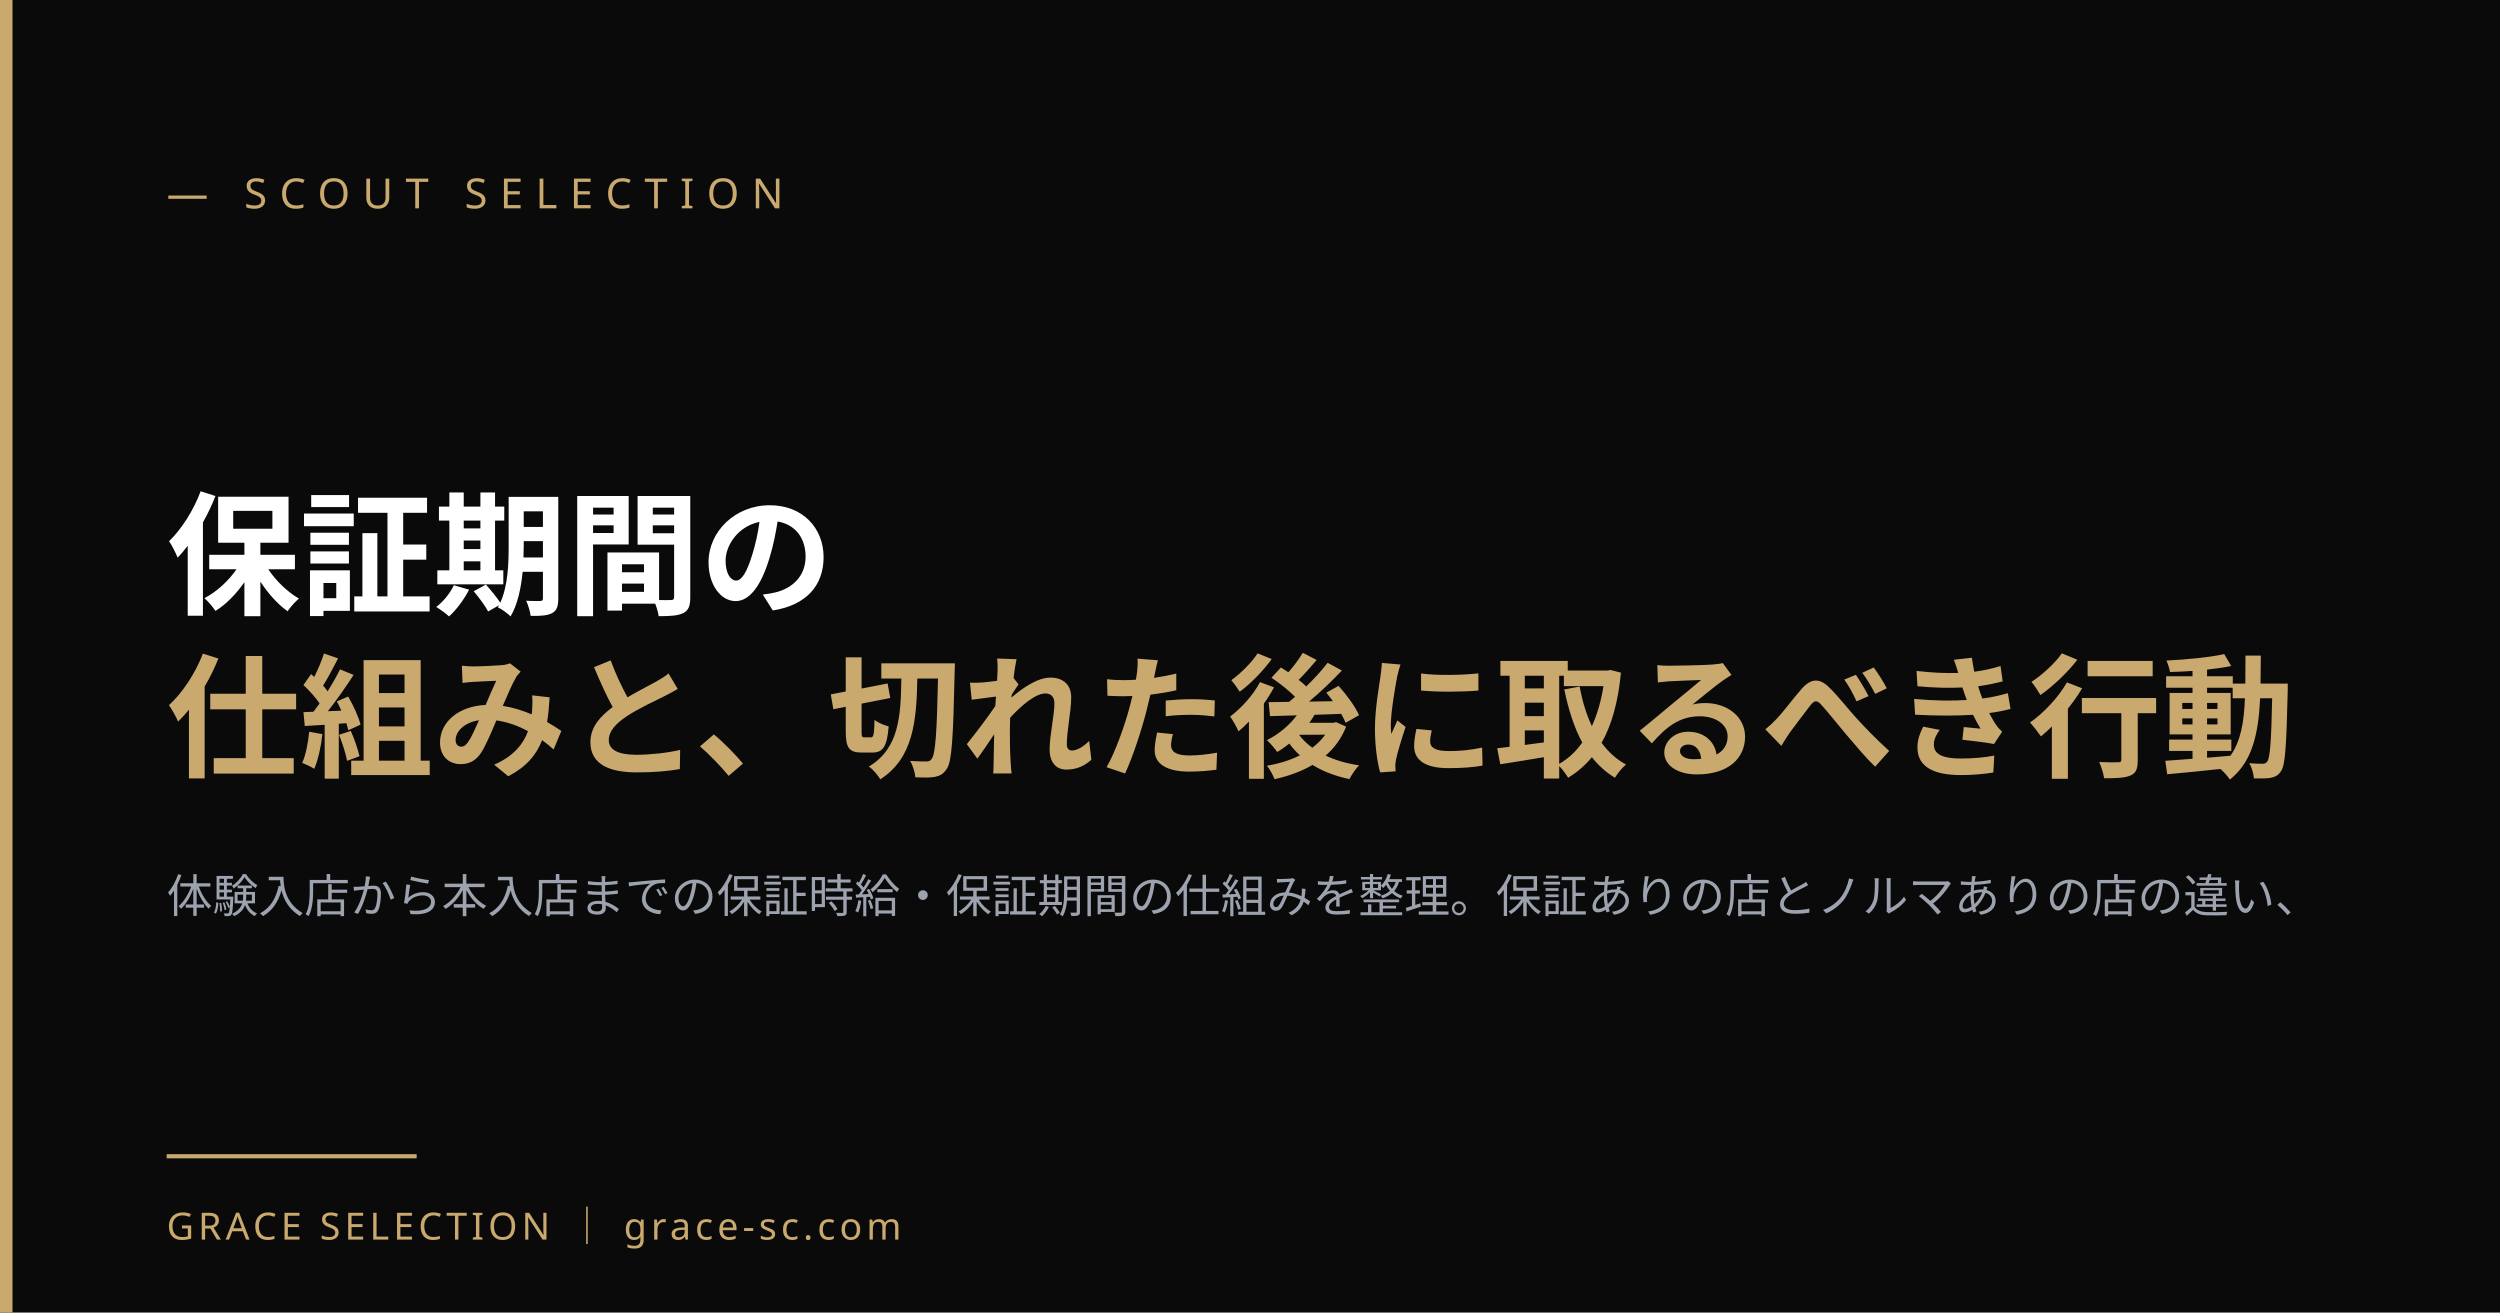
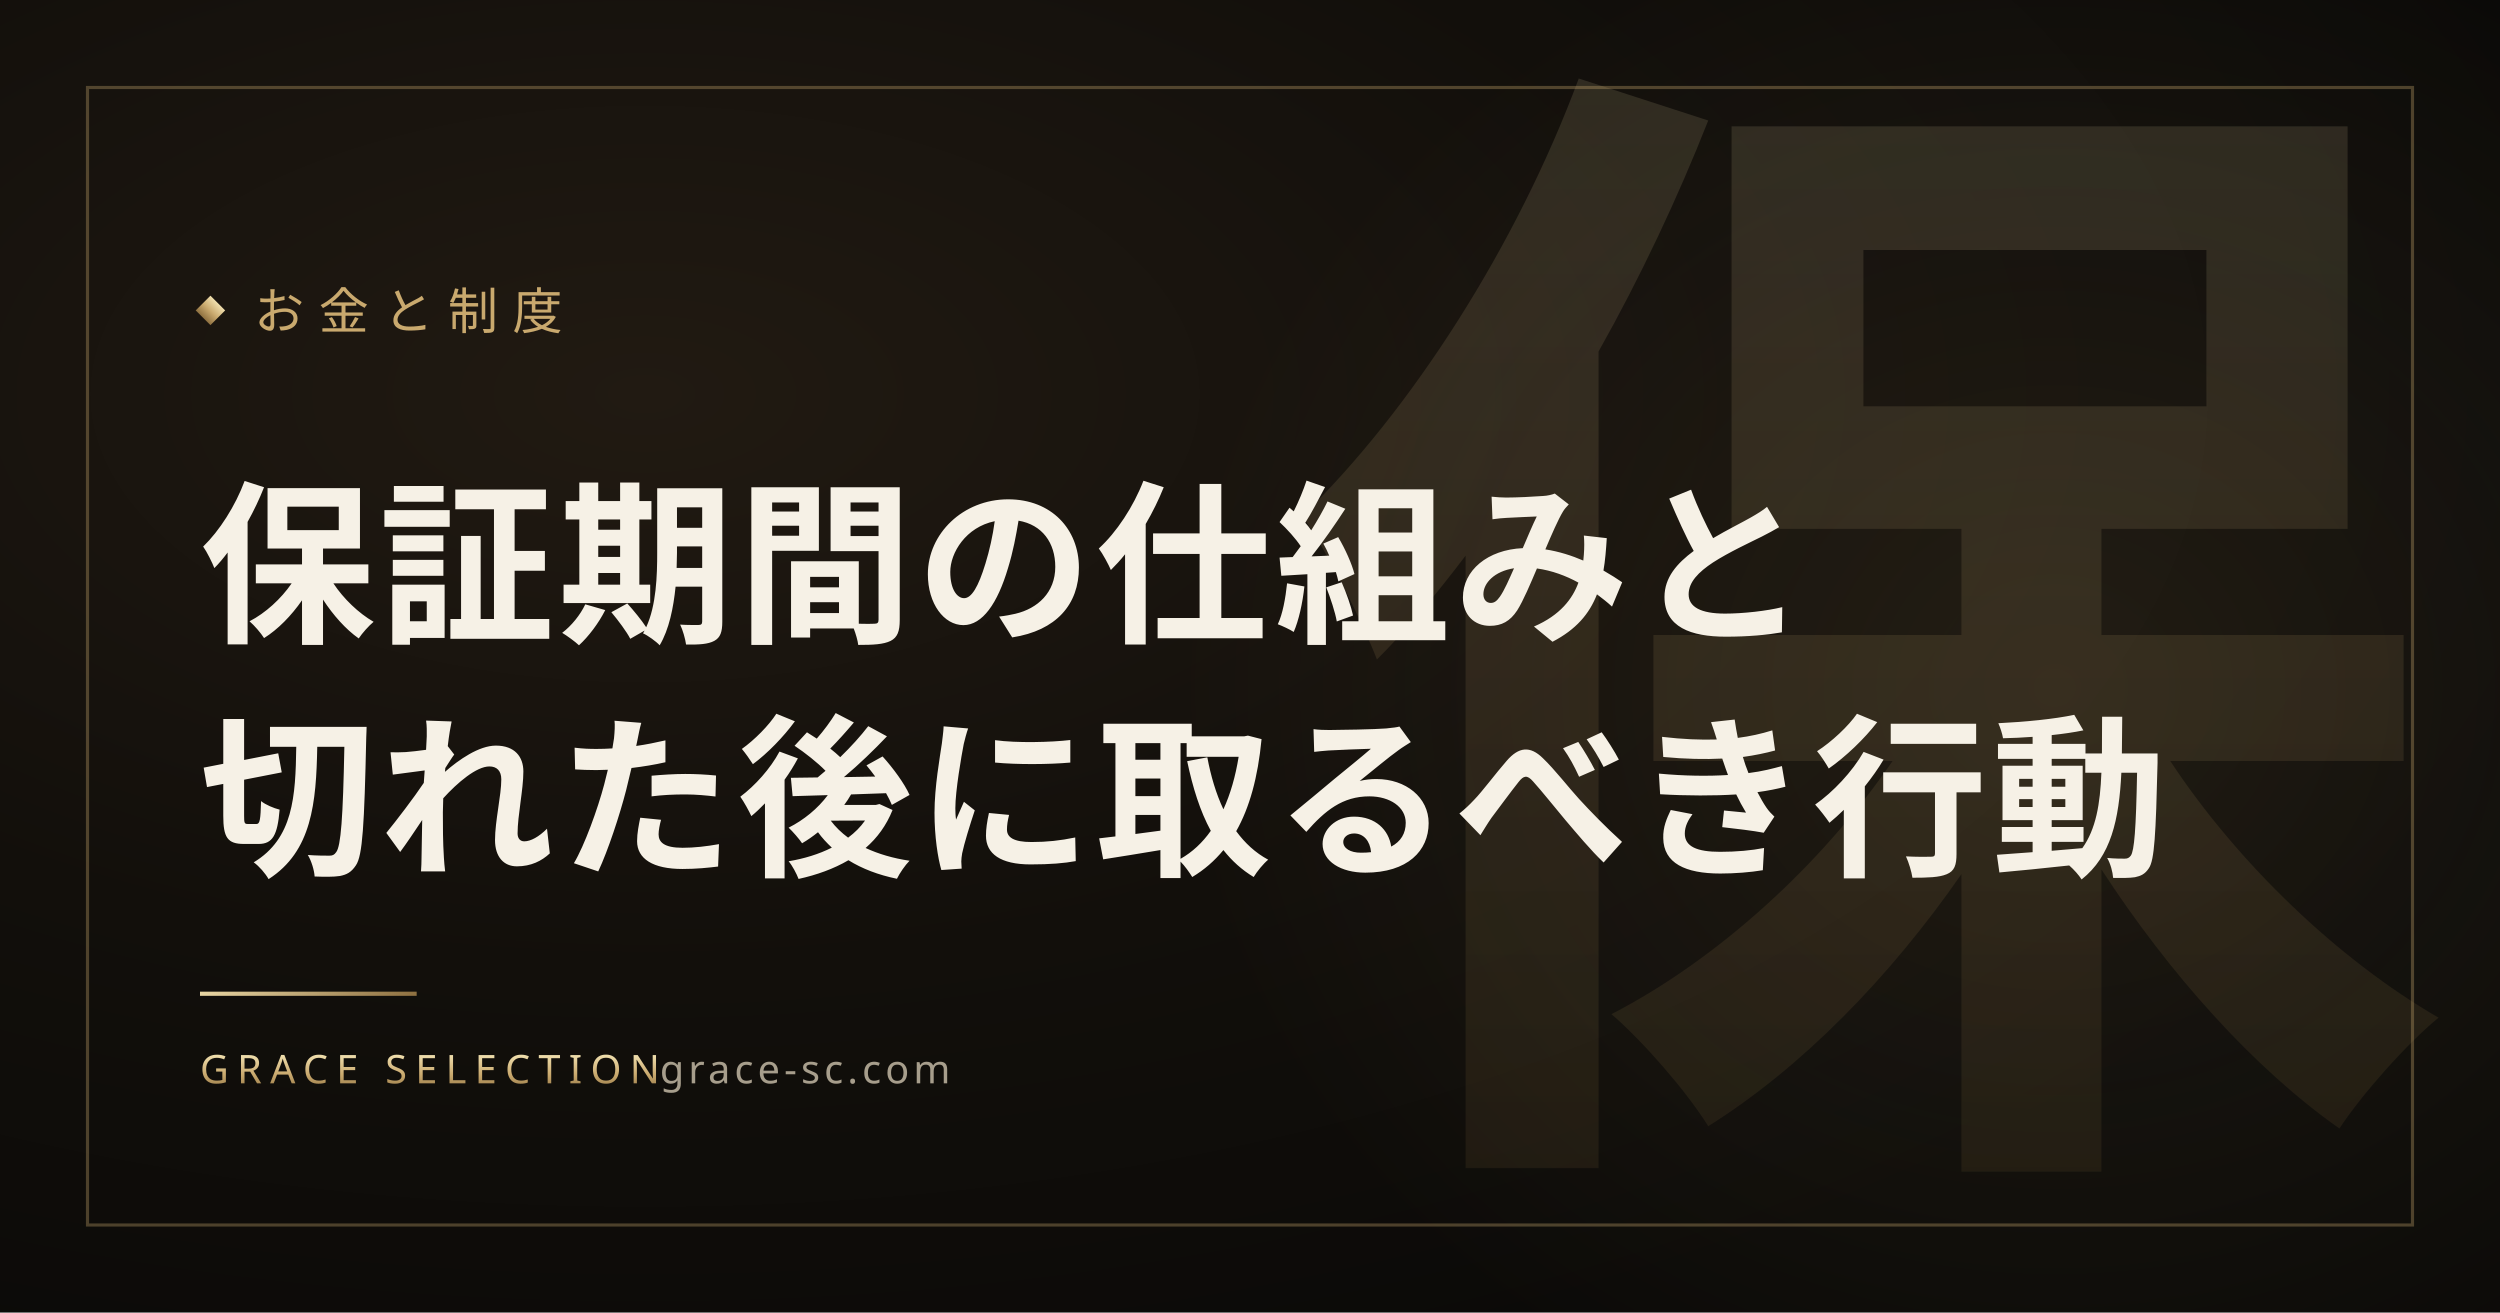
<svg xmlns="http://www.w3.org/2000/svg" viewBox="0 0 1200 630" width="1200" height="630" preserveAspectRatio="xMidYMid slice">
-   <rect width="1200" height="630" fill="#0a0a0a" />
-   <rect x="0" y="0" width="6" height="630" fill="#c9a96e" />
-   <text x="80" y="100" font-family="'Noto Sans JP','Hiragino Sans','Yu Gothic','Meiryo',sans-serif" font-size="20" letter-spacing="6" fill="#c9a96e" font-weight="500">— SCOUT SELECTION</text>
-   <text x="80" y="290" font-family="'Noto Sans JP','Hiragino Sans','Yu Gothic Medium','Meiryo',sans-serif" font-size="64" font-weight="700" fill="#ffffff">保証期間の</text>
-   <text x="80" y="368" font-family="'Noto Sans JP','Hiragino Sans','Yu Gothic Medium','Meiryo',sans-serif" font-size="64" font-weight="700" fill="#c9a96e">仕組みと、切れた後に取るべき行動</text>
-   <text x="80" y="438" font-family="'Noto Sans JP','Hiragino Sans','Yu Gothic','Meiryo',sans-serif" font-size="22" fill="#9ca3af" font-weight="400">体験入店から本入店までの保証時給・保証期間の仕組みを整理。保証ありの店とノルマありの店の違い、</text>
-   <line x1="80" y1="555" x2="200" y2="555" stroke="#c9a96e" stroke-width="2" />
-   <text x="80" y="595" font-family="'Noto Sans JP','Hiragino Sans','Yu Gothic','Meiryo',sans-serif" font-size="18" fill="#c9a96e" letter-spacing="2" font-weight="500">GRACE SELECTION ｜ grace-sc.com</text>
+   <defs>
+     <radialGradient id="warm" cx="26%" cy="30%" r="80%">
+       <stop offset="0%" stop-color="#211A12" />
+       <stop offset="55%" stop-color="#120F0B" />
+       <stop offset="100%" stop-color="#0B0A08" />
+     </radialGradient>
+     <radialGradient id="lift" cx="50%" cy="50%" r="50%">
+       <stop offset="0%" stop-color="#C9A96E" stop-opacity="0.10" />
+       <stop offset="100%" stop-color="#C9A96E" stop-opacity="0" />
+     </radialGradient>
+     <linearGradient id="foil" x1="0" y1="0" x2="0" y2="1">
+       <stop offset="0%" stop-color="#F0DFAE" />
+       <stop offset="52%" stop-color="#C9A96E" />
+       <stop offset="100%" stop-color="#8E7040" />
+     </linearGradient>
+     <linearGradient id="foilrule" x1="0" y1="0" x2="1" y2="0">
+       <stop offset="0%" stop-color="#E8D5A3" />
+       <stop offset="100%" stop-color="#8E7040" />
+     </linearGradient>
+   </defs>
+   <rect width="1200" height="630" fill="url(#warm)" />
+   <ellipse cx="985" cy="330" rx="420" ry="380" fill="url(#lift)" />
+   <text x="1175" y="512" text-anchor="end" font-family="'Noto Serif JP','Hiragino Mincho ProN','Yu Mincho','BIZ UDPMincho',serif" font-size="560" font-weight="600" fill="url(#foil)" opacity="0.13">保</text>
+   <rect x="42" y="42" width="1116" height="546" fill="none" stroke="#C9A96E" stroke-opacity="0.34" stroke-width="1.5" />
+   <rect x="96" y="144" width="10" height="10" transform="rotate(45 101 149)" fill="url(#foil)" />
+   <text x="122" y="158" font-family="'Noto Sans JP','Hiragino Sans','Yu Gothic','Meiryo',sans-serif" font-size="24" letter-spacing="7" font-weight="500" fill="#C9A96E">お金と制度</text>
+   <text x="96" y="302" font-family="'Noto Serif JP','Hiragino Mincho ProN','Yu Mincho','BIZ UDPMincho',serif" font-size="84" font-weight="600" fill="#F6F1E6" letter-spacing="2">保証期間の仕組みと</text>
+   <text x="96" y="414" font-family="'Noto Serif JP','Hiragino Mincho ProN','Yu Mincho','BIZ UDPMincho',serif" font-size="84" font-weight="600" fill="#F6F1E6" letter-spacing="2">切れた後に取るべき行動</text>
+   <rect x="96" y="476" width="104" height="2" fill="url(#foilrule)" />
+   <text x="96" y="520" font-family="'Noto Sans JP','Hiragino Sans','Yu Gothic','Meiryo',sans-serif" font-size="19" letter-spacing="4" font-weight="500" fill="url(#foil)">GRACE SELECTION<tspan fill="#A79E8C" letter-spacing="2" font-weight="400">　grace-sc.com</tspan>
+   </text>
</svg>
